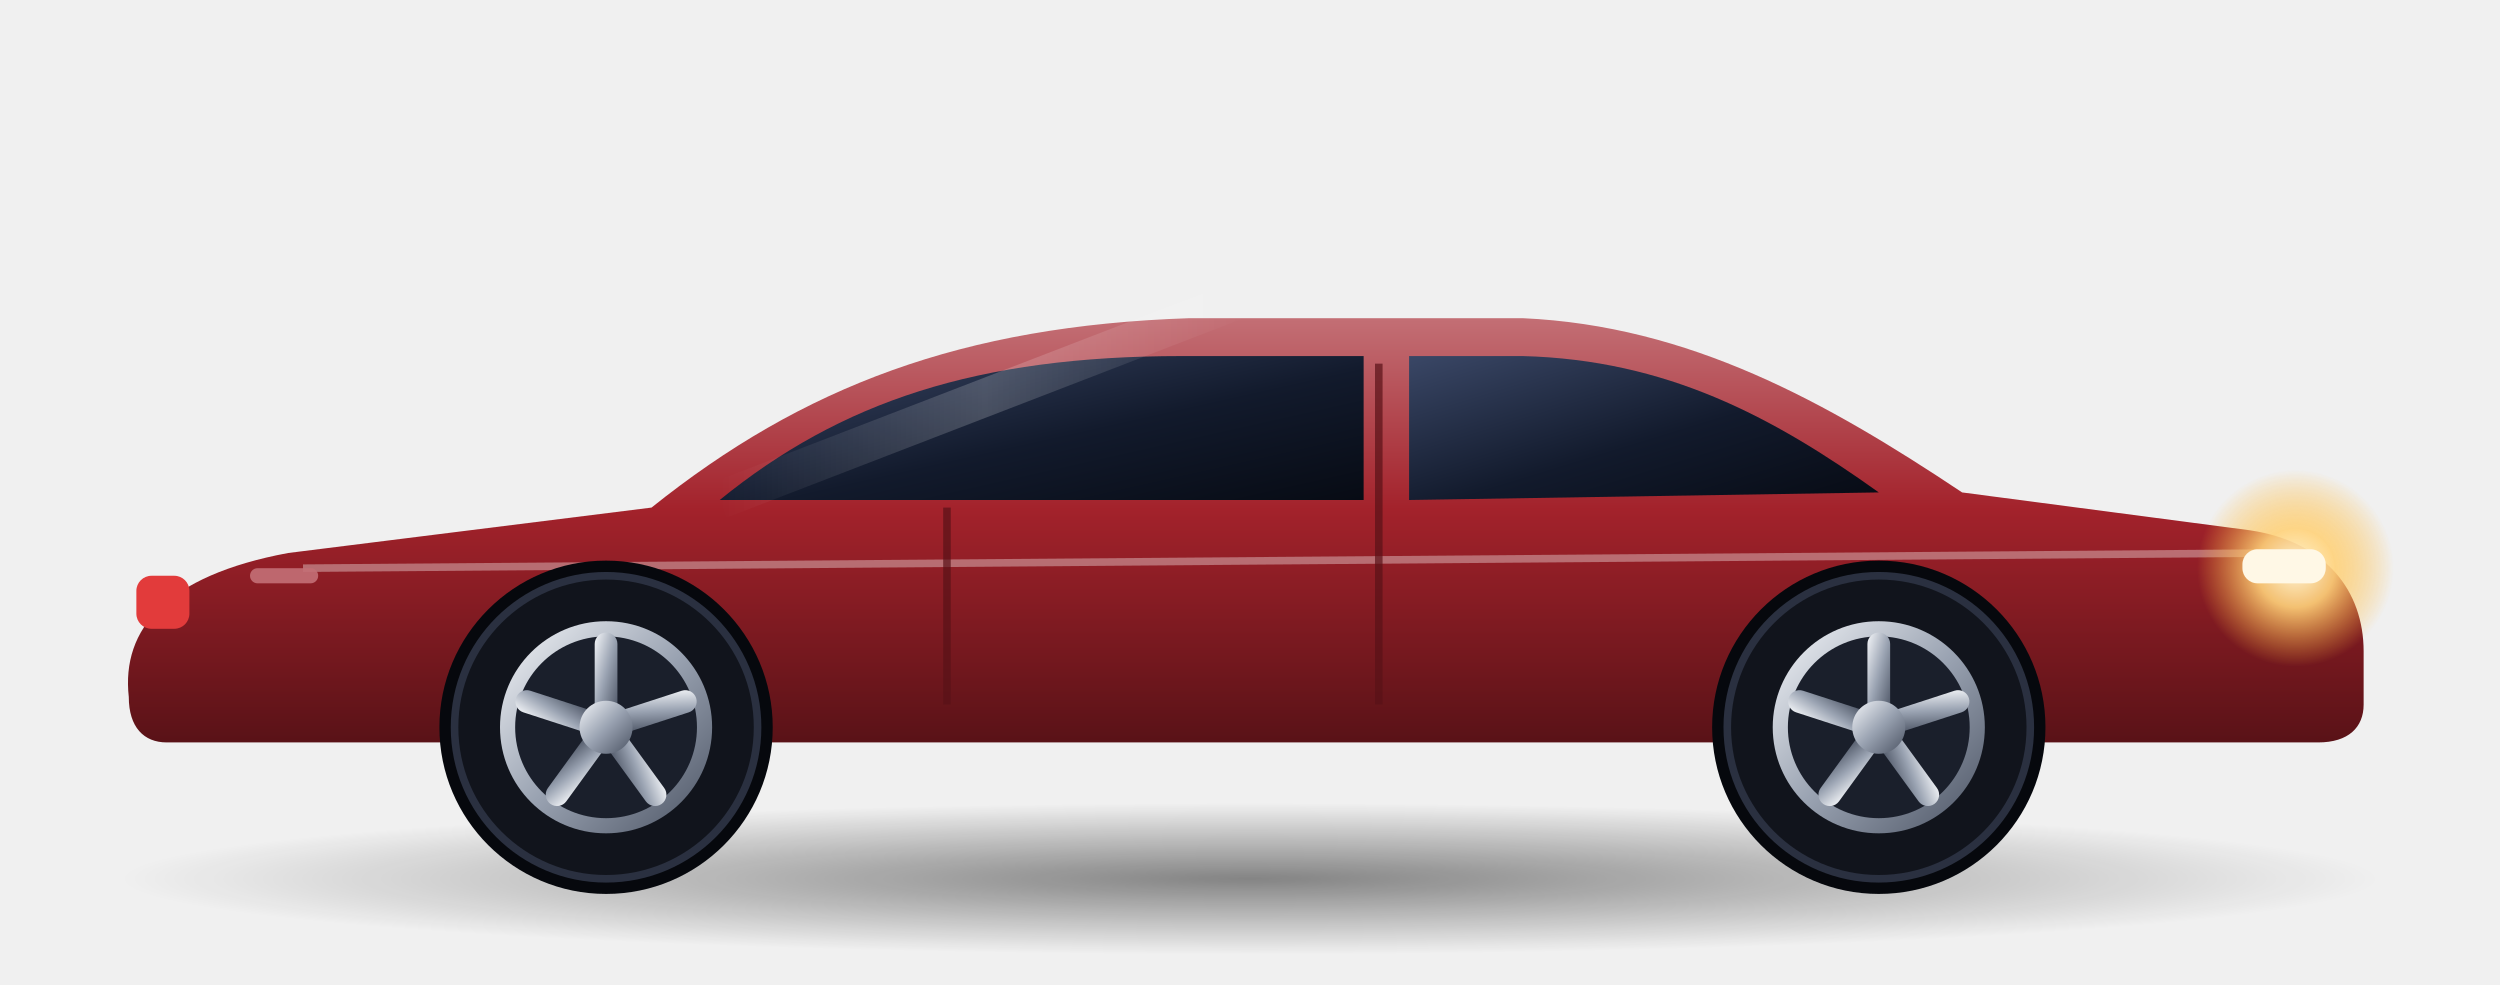
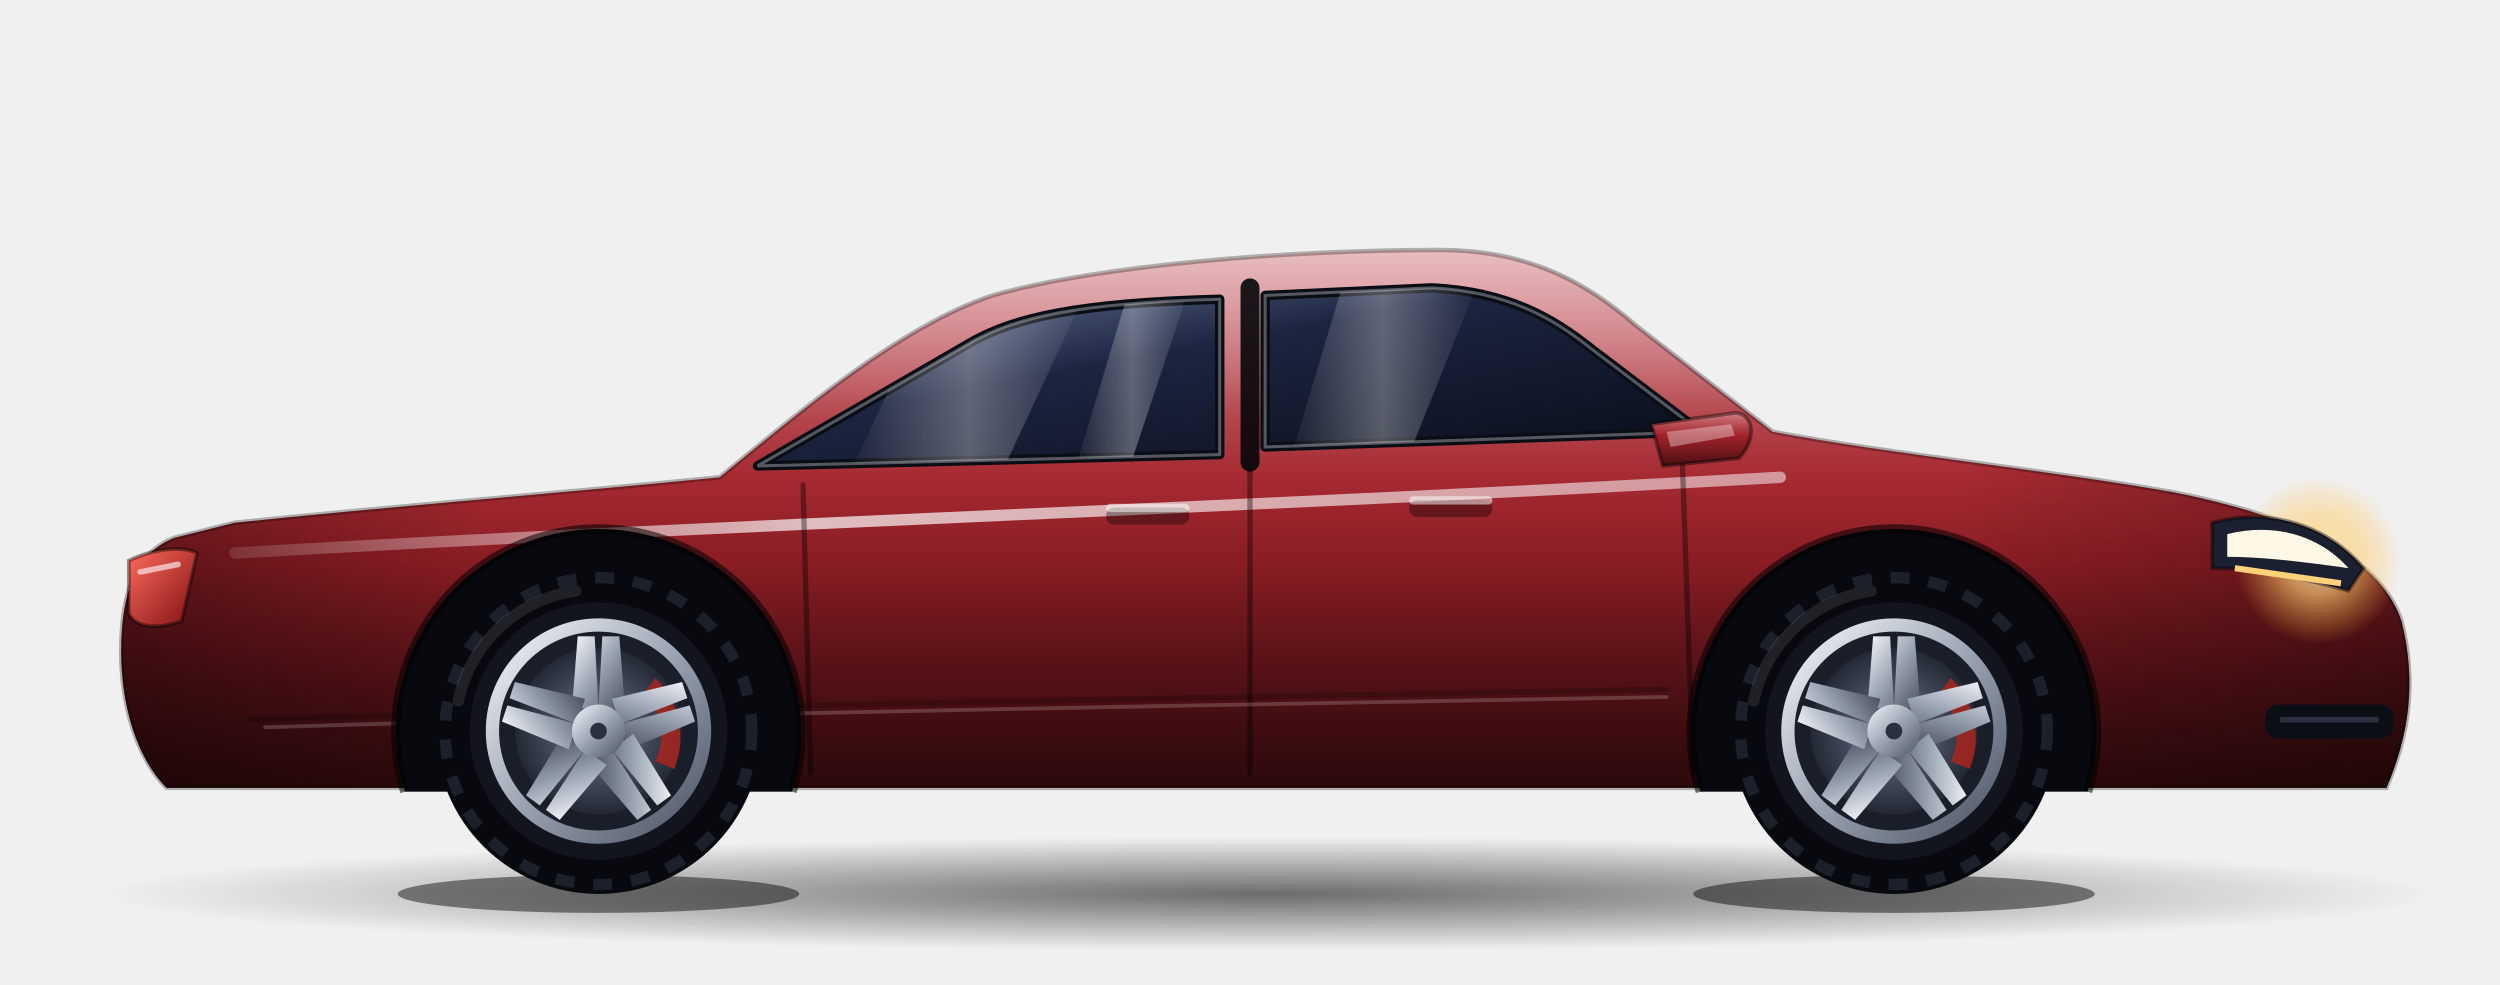
<svg xmlns="http://www.w3.org/2000/svg" viewBox="0 0 660 260" role="img" aria-label="Illustration de véhicule">
  <defs>
-     <linearGradient id="b4" x1="0" y1="0" x2="0" y2="1">
-       <stop offset="0" stop-color="#c36f75" />
-       <stop offset=".45" stop-color="#A3222B" />
-       <stop offset="1" stop-color="#591217" />
+     <linearGradient id="ab" x1="0" y1="0" x2="0" y2="1">
+       <stop offset="0" stop-color="#d27b82" />
+       <stop offset=".42" stop-color="#A3222B" />
+       <stop offset="1" stop-color="#4a0f13" />
    </linearGradient>
-     <linearGradient id="g4" x1="0" y1="0" x2="1" y2="1">
-       <stop offset="0" stop-color="#3a4766" />
-       <stop offset=".55" stop-color="#121a2c" />
-       <stop offset="1" stop-color="#070b14" />
+     <linearGradient id="ash" x1="0" y1="0" x2="0" y2="1">
+       <stop offset="0" stop-color="#fff" stop-opacity=".5" />
+       <stop offset=".55" stop-color="#fff" stop-opacity=".06" />
+       <stop offset="1" stop-color="#fff" stop-opacity="0" />
    </linearGradient>
-     <linearGradient id="rim4" x1="0" y1="0" x2="1" y2="1">
-       <stop offset="0" stop-color="#f4f6f9" />
+     <linearGradient id="alo" x1="0" y1="0" x2="0" y2="1">
+       <stop offset="0" stop-color="#000" stop-opacity="0" />
+       <stop offset="1" stop-color="#000" stop-opacity=".48" />
+     </linearGradient>
+     <linearGradient id="aed" gradientUnits="userSpaceOnUse" x1="30" y1="0" x2="640" y2="0">
+       <stop offset="0" stop-color="#000" stop-opacity=".34" />
+       <stop offset=".16" stop-color="#000" stop-opacity="0" />
+       <stop offset=".8" stop-color="#000" stop-opacity="0" />
+       <stop offset="1" stop-color="#000" stop-opacity=".3" />
+     </linearGradient>
+     <linearGradient id="ahl" gradientUnits="userSpaceOnUse" x1="30" y1="0" x2="640" y2="0">
+       <stop offset="0" stop-color="#fff" stop-opacity="0" />
+       <stop offset=".3" stop-color="#fff" stop-opacity=".7" />
+       <stop offset=".75" stop-color="#fff" stop-opacity=".5" />
+       <stop offset="1" stop-color="#fff" stop-opacity="0" />
+     </linearGradient>
+     <linearGradient id="ag" x1="0" y1="0" x2="1" y2="1">
+       <stop offset="0" stop-color="#6f7fa3" />
+       <stop offset=".4" stop-color="#1c2540" />
+       <stop offset="1" stop-color="#080c16" />
+     </linearGradient>
+     <linearGradient id="agr" x1="0" y1="0" x2="1" y2="0">
+       <stop offset="0" stop-color="#fff" stop-opacity="0" />
+       <stop offset=".5" stop-color="#fff" stop-opacity=".30" />
+       <stop offset="1" stop-color="#fff" stop-opacity="0" />
+     </linearGradient>
+     <linearGradient id="arm" x1="0" y1="0" x2="1" y2="1">
+       <stop offset="0" stop-color="#f6f8fb" />
      <stop offset=".5" stop-color="#9aa3b2" />
      <stop offset="1" stop-color="#4b5363" />
    </linearGradient>
-     <radialGradient id="s4" cx=".5" cy=".5" r=".5">
-       <stop offset="0" stop-color="#000" stop-opacity=".45" />
+     <radialGradient id="abr" cx=".5" cy=".5" r=".5">
+       <stop offset=".5" stop-color="#4a5163" />
+       <stop offset="1" stop-color="#232834" />
+     </radialGradient>
+     <radialGradient id="as" cx=".5" cy=".5" r=".5">
+       <stop offset="0" stop-color="#000" stop-opacity=".55" />
+       <stop offset=".6" stop-color="#000" stop-opacity=".22" />
      <stop offset="1" stop-color="#000" stop-opacity="0" />
    </radialGradient>
-     <radialGradient id="l4" cx=".5" cy=".5" r=".5">
+     <radialGradient id="al" cx=".5" cy=".5" r=".5">
      <stop offset="0" stop-color="#fff6d8" />
-       <stop offset=".4" stop-color="#ffd27a" stop-opacity=".9" />
+       <stop offset=".4" stop-color="#ffd27a" stop-opacity=".85" />
      <stop offset="1" stop-color="#ffb938" stop-opacity="0" />
    </radialGradient>
-     <linearGradient id="r4" x1="0" y1="0" x2="1" y2="0">
-       <stop offset="0" stop-color="#fff" stop-opacity="0" />
-       <stop offset=".5" stop-color="#fff" stop-opacity=".55" />
-       <stop offset="1" stop-color="#fff" stop-opacity="0" />
+     <linearGradient id="atl" x1="0" y1="0" x2="1" y2="1">
+       <stop offset="0" stop-color="#ff6b5e" />
+       <stop offset="1" stop-color="#7d1010" />
+     </linearGradient>
+     <linearGradient id="amt" x1="0" y1="0" x2="0" y2="1">
+       <stop offset="0" stop-color="#dfe3ea" />
+       <stop offset="1" stop-color="#6c7484" />
    </linearGradient>
  </defs>
-   <ellipse cx="330" cy="232" rx="300" ry="20" fill="url(#s4)" />
-   <path d="M34 184 C32 166 44 152 76 146 L172 134 C212 102 254 86 314 84 L402 84 C446 86 482 106 518 130 L594 140 C614 143 624 156 624 172 L624 186 C624 192 620 196 612 196 L44 196 C38 196 34 192 34 184 Z" fill="url(#b4)" />
-   <path d="M190 132 C222 106 258 94 312 94 L360 94 L360 132 Z" fill="url(#g4)" />
-   <path d="M372 94 L402 94 C440 95 468 110 496 130 L372 132 Z" fill="url(#g4)" />
-   <path d="M190 132 L330 78" stroke="url(#r4)" stroke-width="10" opacity=".35" />
-   <path d="M80 150 L600 146" stroke="#fff" stroke-opacity=".35" stroke-width="2" fill="none" />
-   <path d="M364 96 L364 186 M250 134 L250 186" stroke="#591217" stroke-opacity=".7" stroke-width="2" fill="none" />
-   <rect x="96" y="150" width="18" height="4" rx="2" transform="translate(-30 0)" fill="#c36f75" opacity=".9" />
-   <circle cx="606" cy="150" r="26" fill="url(#l4)" />
-   <rect x="592" y="145" width="22" height="9" rx="4" fill="#fff8e6" />
-   <rect x="36" y="152" width="14" height="14" rx="4" fill="#e23b3b" />
-   <g transform="translate(160 192)">
-     <circle r="44" fill="#06080d" />
-     <circle r="40" fill="#11141c" />
-     <circle r="28" fill="url(#rim4)" />
-     <circle r="24" fill="#1a1f2b" />
-     <rect x="-3" y="-25" width="6" height="22" rx="3" fill="url(#rim4)" transform="rotate(0)" />
-     <rect x="-3" y="-25" width="6" height="22" rx="3" fill="url(#rim4)" transform="rotate(72)" />
-     <rect x="-3" y="-25" width="6" height="22" rx="3" fill="url(#rim4)" transform="rotate(144)" />
-     <rect x="-3" y="-25" width="6" height="22" rx="3" fill="url(#rim4)" transform="rotate(216)" />
-     <rect x="-3" y="-25" width="6" height="22" rx="3" fill="url(#rim4)" transform="rotate(288)" />
-     <circle r="7" fill="url(#rim4)" />
-     <circle r="40" fill="none" stroke="#2a3040" stroke-width="2" />
+   <ellipse cx="335.0" cy="236" rx="313.0" ry="15" fill="url(#as)" />
+   <ellipse cx="158" cy="236" rx="53" ry="5" fill="#000" opacity=".45" />
+   <ellipse cx="500" cy="236" rx="53" ry="5" fill="#000" opacity=".45" />
+   <clipPath id="abc">
+     <path d="M44 208 C36 200 32 186 32 172 C32 156 36 146 46 142 L62 138 C100 134 150 130 190 126 C212 108 238 86 262 78 C290 70 340 66 380 66 C400 66 416 72 432 86 L468 114 C500 120 540 124 574 130 C604 136 628 146 634 164 C638 180 636 194 630 208 L549.8 208 A52 52 0 1 0 450.2 208 L207.8 208 A52 52 0 1 0 108.2 208 Z" />
+   </clipPath>
+   <path d="M44 208 C36 200 32 186 32 172 C32 156 36 146 46 142 L62 138 C100 134 150 130 190 126 C212 108 238 86 262 78 C290 70 340 66 380 66 C400 66 416 72 432 86 L468 114 C500 120 540 124 574 130 C604 136 628 146 634 164 C638 180 636 194 630 208 L549.8 208 A52 52 0 1 0 450.2 208 L207.8 208 A52 52 0 1 0 108.2 208 Z" fill="url(#ab)" />
+   <g clip-path="url(#abc)">
+     <rect x="0" y="66" width="660" height="81" fill="url(#ash)" />
+     <rect x="0" y="148" width="660" height="70" fill="url(#alo)" />
+     <rect x="0" y="0" width="660" height="260" fill="url(#aed)" />
+     <path d="M62 146 C200 138 330 134 470 126" fill="none" stroke="url(#ahl)" stroke-width="3" stroke-linecap="round" />
  </g>
-   <g transform="translate(496 192)">
-     <circle r="44" fill="#06080d" />
-     <circle r="40" fill="#11141c" />
-     <circle r="28" fill="url(#rim4)" />
-     <circle r="24" fill="#1a1f2b" />
-     <rect x="-3" y="-25" width="6" height="22" rx="3" fill="url(#rim4)" transform="rotate(0)" />
-     <rect x="-3" y="-25" width="6" height="22" rx="3" fill="url(#rim4)" transform="rotate(72)" />
-     <rect x="-3" y="-25" width="6" height="22" rx="3" fill="url(#rim4)" transform="rotate(144)" />
-     <rect x="-3" y="-25" width="6" height="22" rx="3" fill="url(#rim4)" transform="rotate(216)" />
-     <rect x="-3" y="-25" width="6" height="22" rx="3" fill="url(#rim4)" transform="rotate(288)" />
-     <circle r="7" fill="url(#rim4)" />
-     <circle r="40" fill="none" stroke="#2a3040" stroke-width="2" />
+   <path d="M44 208 C36 200 32 186 32 172 C32 156 36 146 46 142 L62 138 C100 134 150 130 190 126 C212 108 238 86 262 78 C290 70 340 66 380 66 C400 66 416 72 432 86 L468 114 C500 120 540 124 574 130 C604 136 628 146 634 164 C638 180 636 194 630 208 L549.8 208 A52 52 0 1 0 450.2 208 L207.8 208 A52 52 0 1 0 108.2 208 Z" fill="none" stroke="#000" stroke-opacity=".28" stroke-width="1.2" />
+   <clipPath id="agc">
+     <path d="M200 123 L257 90 C268 84 284 80 322 79 L322 120Z M334 78 L378 76 C398 77 410 84 420 92 L449 114 L334 118Z" />
+   </clipPath>
+   <path d="M200 123 L257 90 C268 84 284 80 322 79 L322 120Z M334 78 L378 76 C398 77 410 84 420 92 L449 114 L334 118Z" fill="url(#ag)" stroke="#0a0d14" stroke-width="2.5" stroke-linejoin="round" />
+   <g clip-path="url(#agc)">
+     <path d="M250 70 L290 70 L262 130 L222 130Z" fill="url(#agr)" />
+     <path d="M356 70 L392 70 L368 130 L338 130Z" fill="url(#agr)" />
+     <path d="M300 70 L316 70 L296 130 L282 130Z" fill="url(#agr)" />
+   </g>
+   <path d="M200 123 L257 90 C268 84 284 80 322 79 L322 120Z M334 78 L378 76 C398 77 410 84 420 92 L449 114 L334 118Z" fill="none" stroke="#dfe5ee" stroke-opacity=".35" stroke-width=".8" />
+   <path d="M330 122 L330 204" fill="none" stroke="#000" stroke-opacity="0.38" stroke-width="1.4" stroke-linecap="round" />
+   <path d="M212 128 L214 204" fill="none" stroke="#000" stroke-opacity="0.38" stroke-width="1.4" stroke-linecap="round" />
+   <path d="M444 118 L447 204" fill="none" stroke="#000" stroke-opacity="0.38" stroke-width="1.4" stroke-linecap="round" />
+   <path d="M66 190 C200 186 330 184 440 182" fill="none" stroke="#000" stroke-opacity="0.2" stroke-width="1.5" stroke-linecap="round" />
+   <path d="M70 192 C200 188 330 186 440 184" fill="none" stroke="#fff" stroke-opacity="0.18" stroke-width="1" stroke-linecap="round" />
+   <path d="M330 76 L330 122" fill="none" stroke="#05070b" stroke-opacity="0.9" stroke-width="5" stroke-linecap="round" />
+   <rect x="292" y="134" width="22" height="4.5" rx="2.2" fill="#000" fill-opacity=".35" />
+   <rect x="292" y="133" width="22" height="2.2" rx="1.1" fill="#fff" fill-opacity=".5" />
+   <rect x="372" y="132" width="22" height="4.5" rx="2.2" fill="#000" fill-opacity=".35" />
+   <rect x="372" y="131" width="22" height="2.2" rx="1.1" fill="#fff" fill-opacity=".5" />
+   <path d="M436 112 L458 109 C463 109 464 116 459 121 L439 123Z" fill="url(#ab)" />
+   <path d="M436 112 L458 109 C463 109 464 116 459 121 L439 123Z" fill="none" stroke="#000" stroke-opacity=".4" stroke-width="1" />
+   <path d="M440 114 L457 112 L458 115L441 118Z" fill="#fff" fill-opacity=".35" />
+   <rect x="598" y="186" width="34" height="9" rx="3.5" fill="#0b0e15" />
+   <path d="M602 190 H628" stroke="#2a3040" stroke-width="1.5" />
+   <circle cx="612" cy="148" r="22" fill="url(#al)" opacity=".75" />
+   <path d="M584 138 C598 134 614 138 624 150 L620 156 C606 152 594 150 584 150Z" fill="#1b2030" stroke="#000" stroke-opacity=".4" stroke-width="1" />
+   <path d="M588 141 C600 138 612 141 620 150 C606 148 596 147 588 147Z" fill="#fff8e6" />
+   <path d="M590 150 L618 154" stroke="#ffd27a" stroke-width="1.6" />
+   <path d="M34 148 C40 145 48 144 52 146 L48 164 C42 166 36 166 34 162Z" fill="url(#atl)" stroke="#000" stroke-opacity=".4" stroke-width="1" />
+   <path d="M37 151 L47 149" stroke="#fff" stroke-opacity=".6" stroke-width="1.5" stroke-linecap="round" />
+   <path d="M106.9 209 A53.5 53.5 0 1 1 209.1 209 Z" fill="#07090e" />
+   <path d="M106.9 209 A53.5 53.5 0 1 1 209.1 209" fill="none" stroke="#000" stroke-opacity=".55" stroke-width="2.5" />
+   <g transform="translate(158 193)">
+     <circle r="43" fill="#07090e" />
+     <circle r="40.5" fill="none" stroke="#1b202b" stroke-width="3" stroke-dasharray="5 5" />
+     <circle r="34" fill="#12151d" />
+     <path d="M-37 -8 A37 37 0 0 1 -6 -37" fill="none" stroke="#fff" stroke-opacity=".10" stroke-width="3" stroke-linecap="round" />
+     <circle r="28" fill="#1a1e28" />
+     <circle r="22" fill="url(#abr)" />
+     <path d="M15 -14 A22 22 0 0 1 20 10 L15 8 A16 16 0 0 0 12 -10Z" fill="#a8261f" opacity=".85" />
+     <g transform="rotate(0)">
+       <path d="M-7 -6 L-5.5 -25 L-1 -25 L0 -6Z M7 -6 L5.5 -25 L1 -25 L0 -6Z" fill="url(#arm)" />
+     </g>
+     <g transform="rotate(72)">
+       <path d="M-7 -6 L-5.5 -25 L-1 -25 L0 -6Z M7 -6 L5.5 -25 L1 -25 L0 -6Z" fill="url(#arm)" />
+     </g>
+     <g transform="rotate(144)">
+       <path d="M-7 -6 L-5.5 -25 L-1 -25 L0 -6Z M7 -6 L5.5 -25 L1 -25 L0 -6Z" fill="url(#arm)" />
+     </g>
+     <g transform="rotate(216)">
+       <path d="M-7 -6 L-5.5 -25 L-1 -25 L0 -6Z M7 -6 L5.5 -25 L1 -25 L0 -6Z" fill="url(#arm)" />
+     </g>
+     <g transform="rotate(288)">
+       <path d="M-7 -6 L-5.5 -25 L-1 -25 L0 -6Z M7 -6 L5.5 -25 L1 -25 L0 -6Z" fill="url(#arm)" />
+     </g>
+     <circle r="28" fill="none" stroke="url(#arm)" stroke-width="3.5" />
+     <circle r="7" fill="url(#arm)" />
+     <circle r="2.2" fill="#2a3040" />
+   </g>
+   <path d="M448.9 209 A53.5 53.5 0 1 1 551.1 209 Z" fill="#07090e" />
+   <path d="M448.9 209 A53.5 53.5 0 1 1 551.1 209" fill="none" stroke="#000" stroke-opacity=".55" stroke-width="2.5" />
+   <g transform="translate(500 193)">
+     <circle r="43" fill="#07090e" />
+     <circle r="40.5" fill="none" stroke="#1b202b" stroke-width="3" stroke-dasharray="5 5" />
+     <circle r="34" fill="#12151d" />
+     <path d="M-37 -8 A37 37 0 0 1 -6 -37" fill="none" stroke="#fff" stroke-opacity=".10" stroke-width="3" stroke-linecap="round" />
+     <circle r="28" fill="#1a1e28" />
+     <circle r="22" fill="url(#abr)" />
+     <path d="M15 -14 A22 22 0 0 1 20 10 L15 8 A16 16 0 0 0 12 -10Z" fill="#a8261f" opacity=".85" />
+     <g transform="rotate(0)">
+       <path d="M-7 -6 L-5.5 -25 L-1 -25 L0 -6Z M7 -6 L5.5 -25 L1 -25 L0 -6Z" fill="url(#arm)" />
+     </g>
+     <g transform="rotate(72)">
+       <path d="M-7 -6 L-5.5 -25 L-1 -25 L0 -6Z M7 -6 L5.5 -25 L1 -25 L0 -6Z" fill="url(#arm)" />
+     </g>
+     <g transform="rotate(144)">
+       <path d="M-7 -6 L-5.5 -25 L-1 -25 L0 -6Z M7 -6 L5.5 -25 L1 -25 L0 -6Z" fill="url(#arm)" />
+     </g>
+     <g transform="rotate(216)">
+       <path d="M-7 -6 L-5.5 -25 L-1 -25 L0 -6Z M7 -6 L5.5 -25 L1 -25 L0 -6Z" fill="url(#arm)" />
+     </g>
+     <g transform="rotate(288)">
+       <path d="M-7 -6 L-5.5 -25 L-1 -25 L0 -6Z M7 -6 L5.5 -25 L1 -25 L0 -6Z" fill="url(#arm)" />
+     </g>
+     <circle r="28" fill="none" stroke="url(#arm)" stroke-width="3.5" />
+     <circle r="7" fill="url(#arm)" />
+     <circle r="2.2" fill="#2a3040" />
  </g>
</svg>
